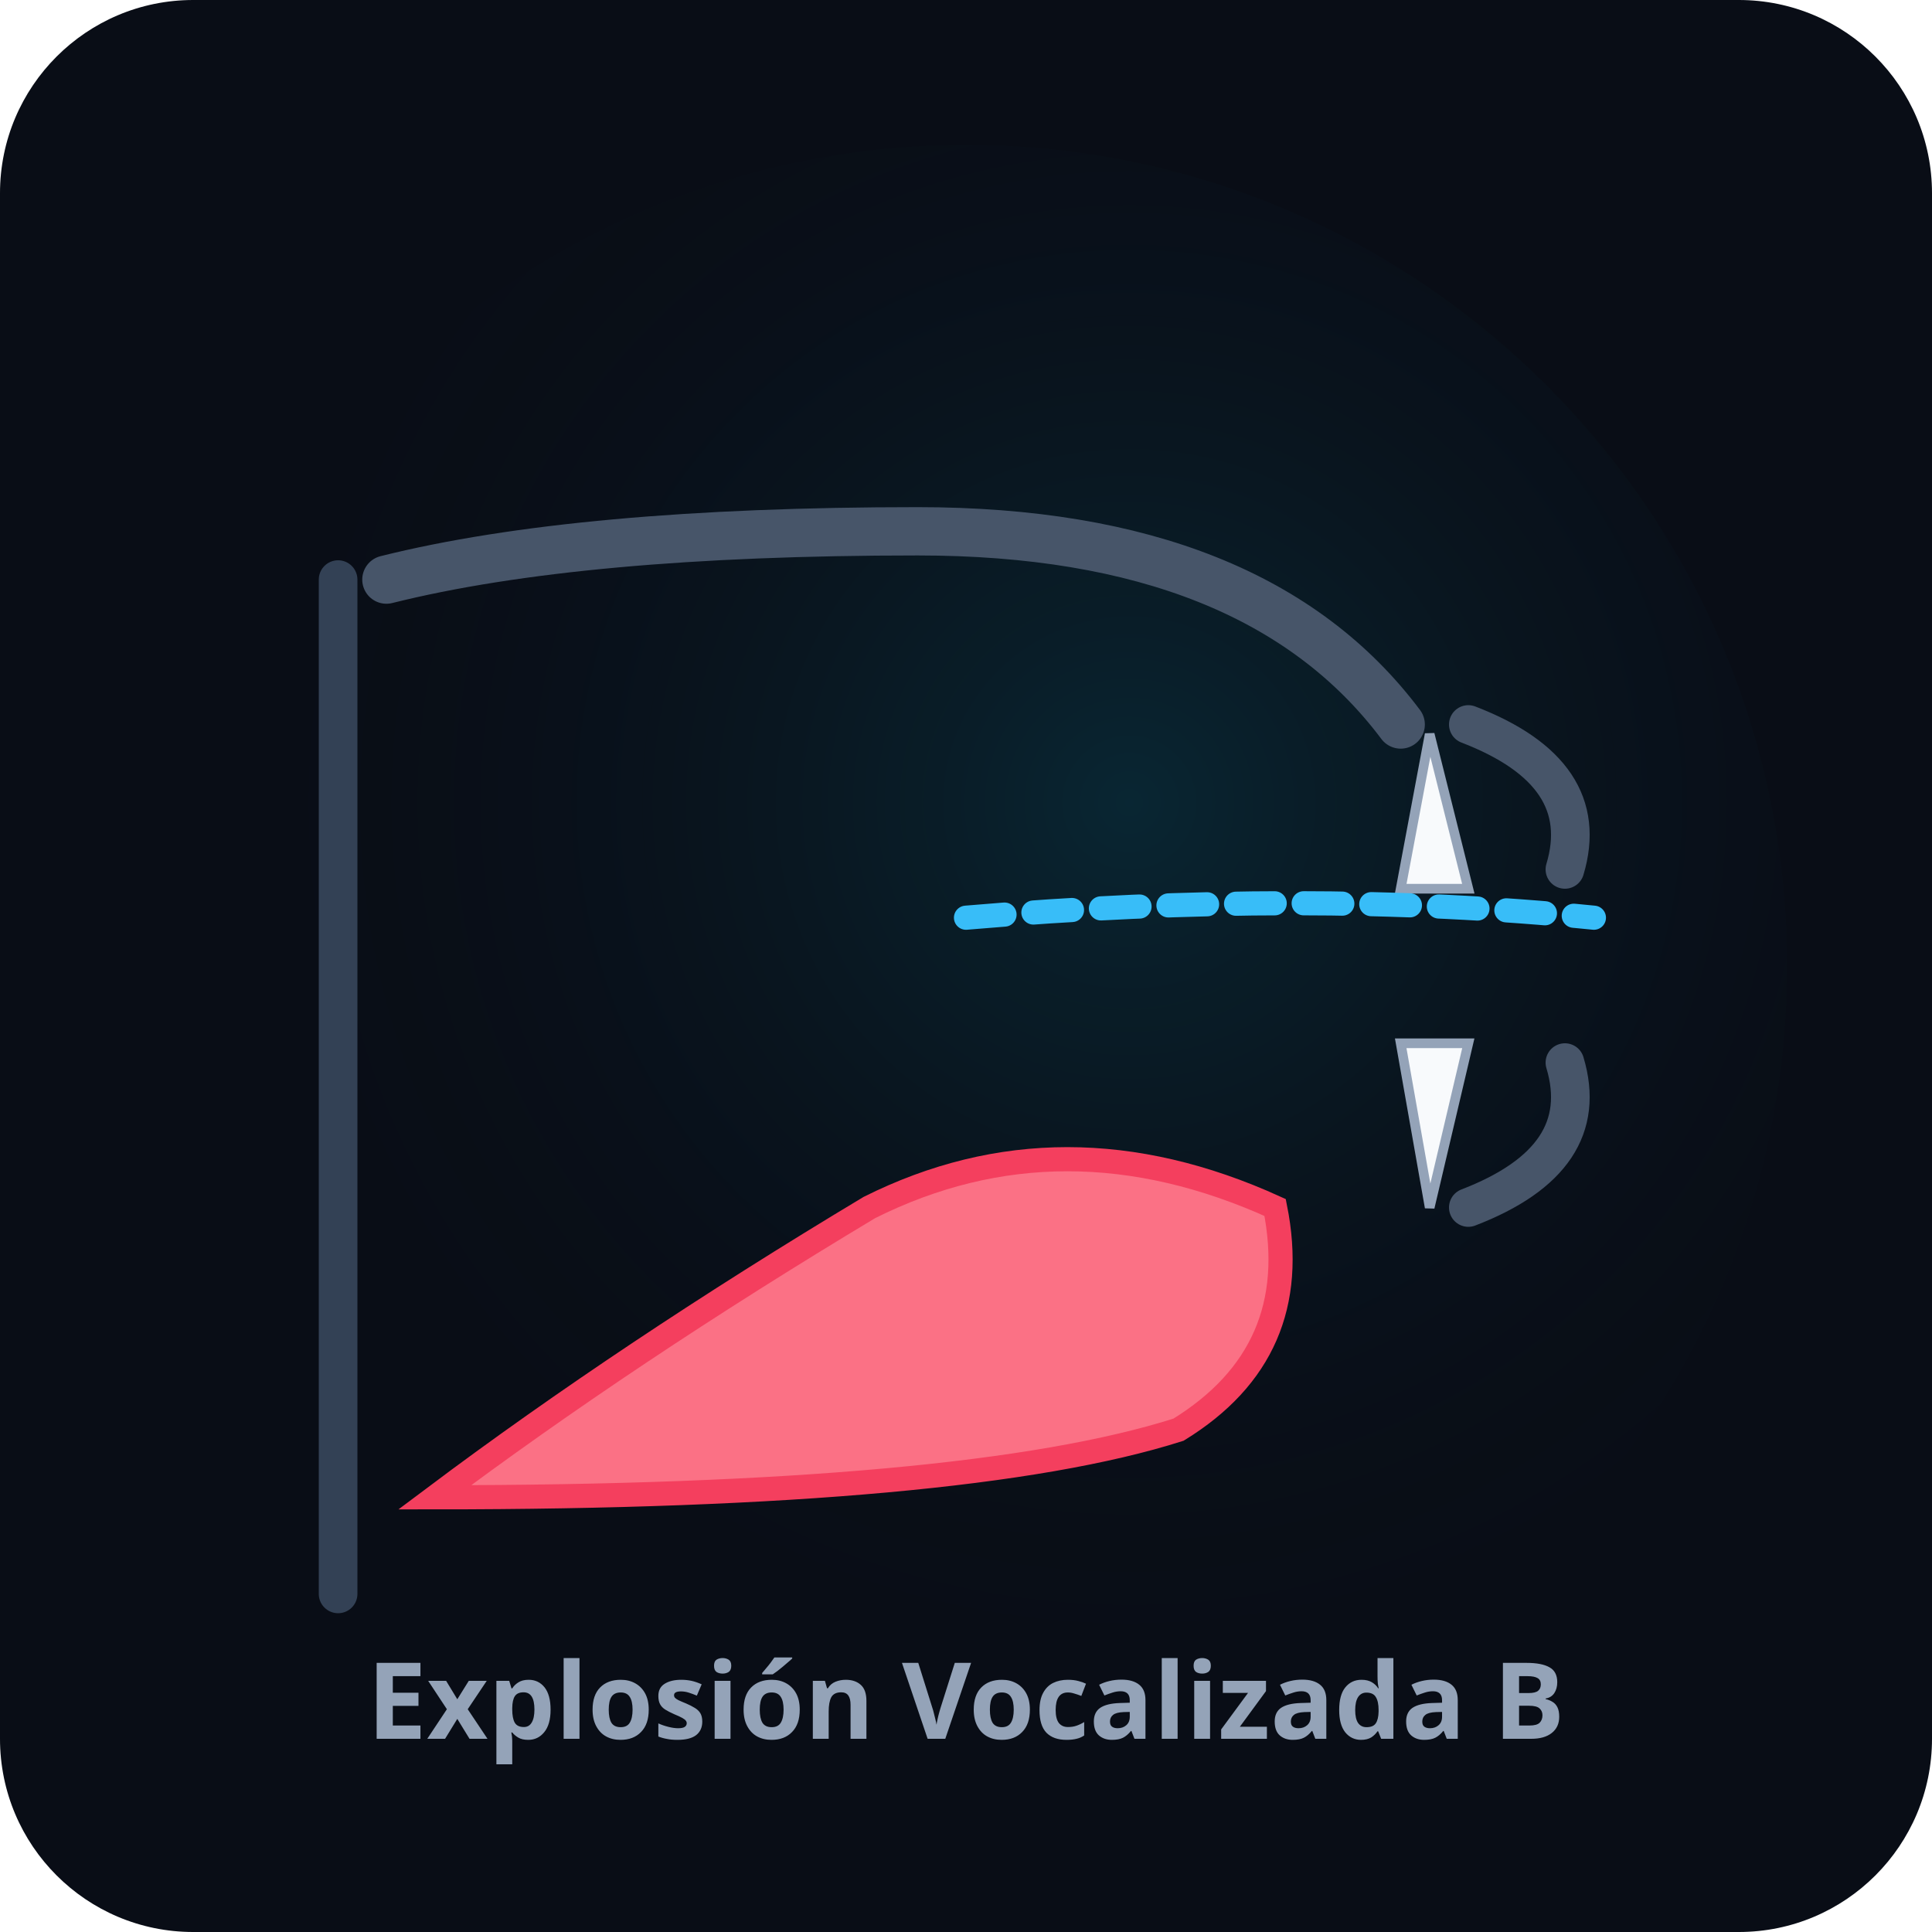
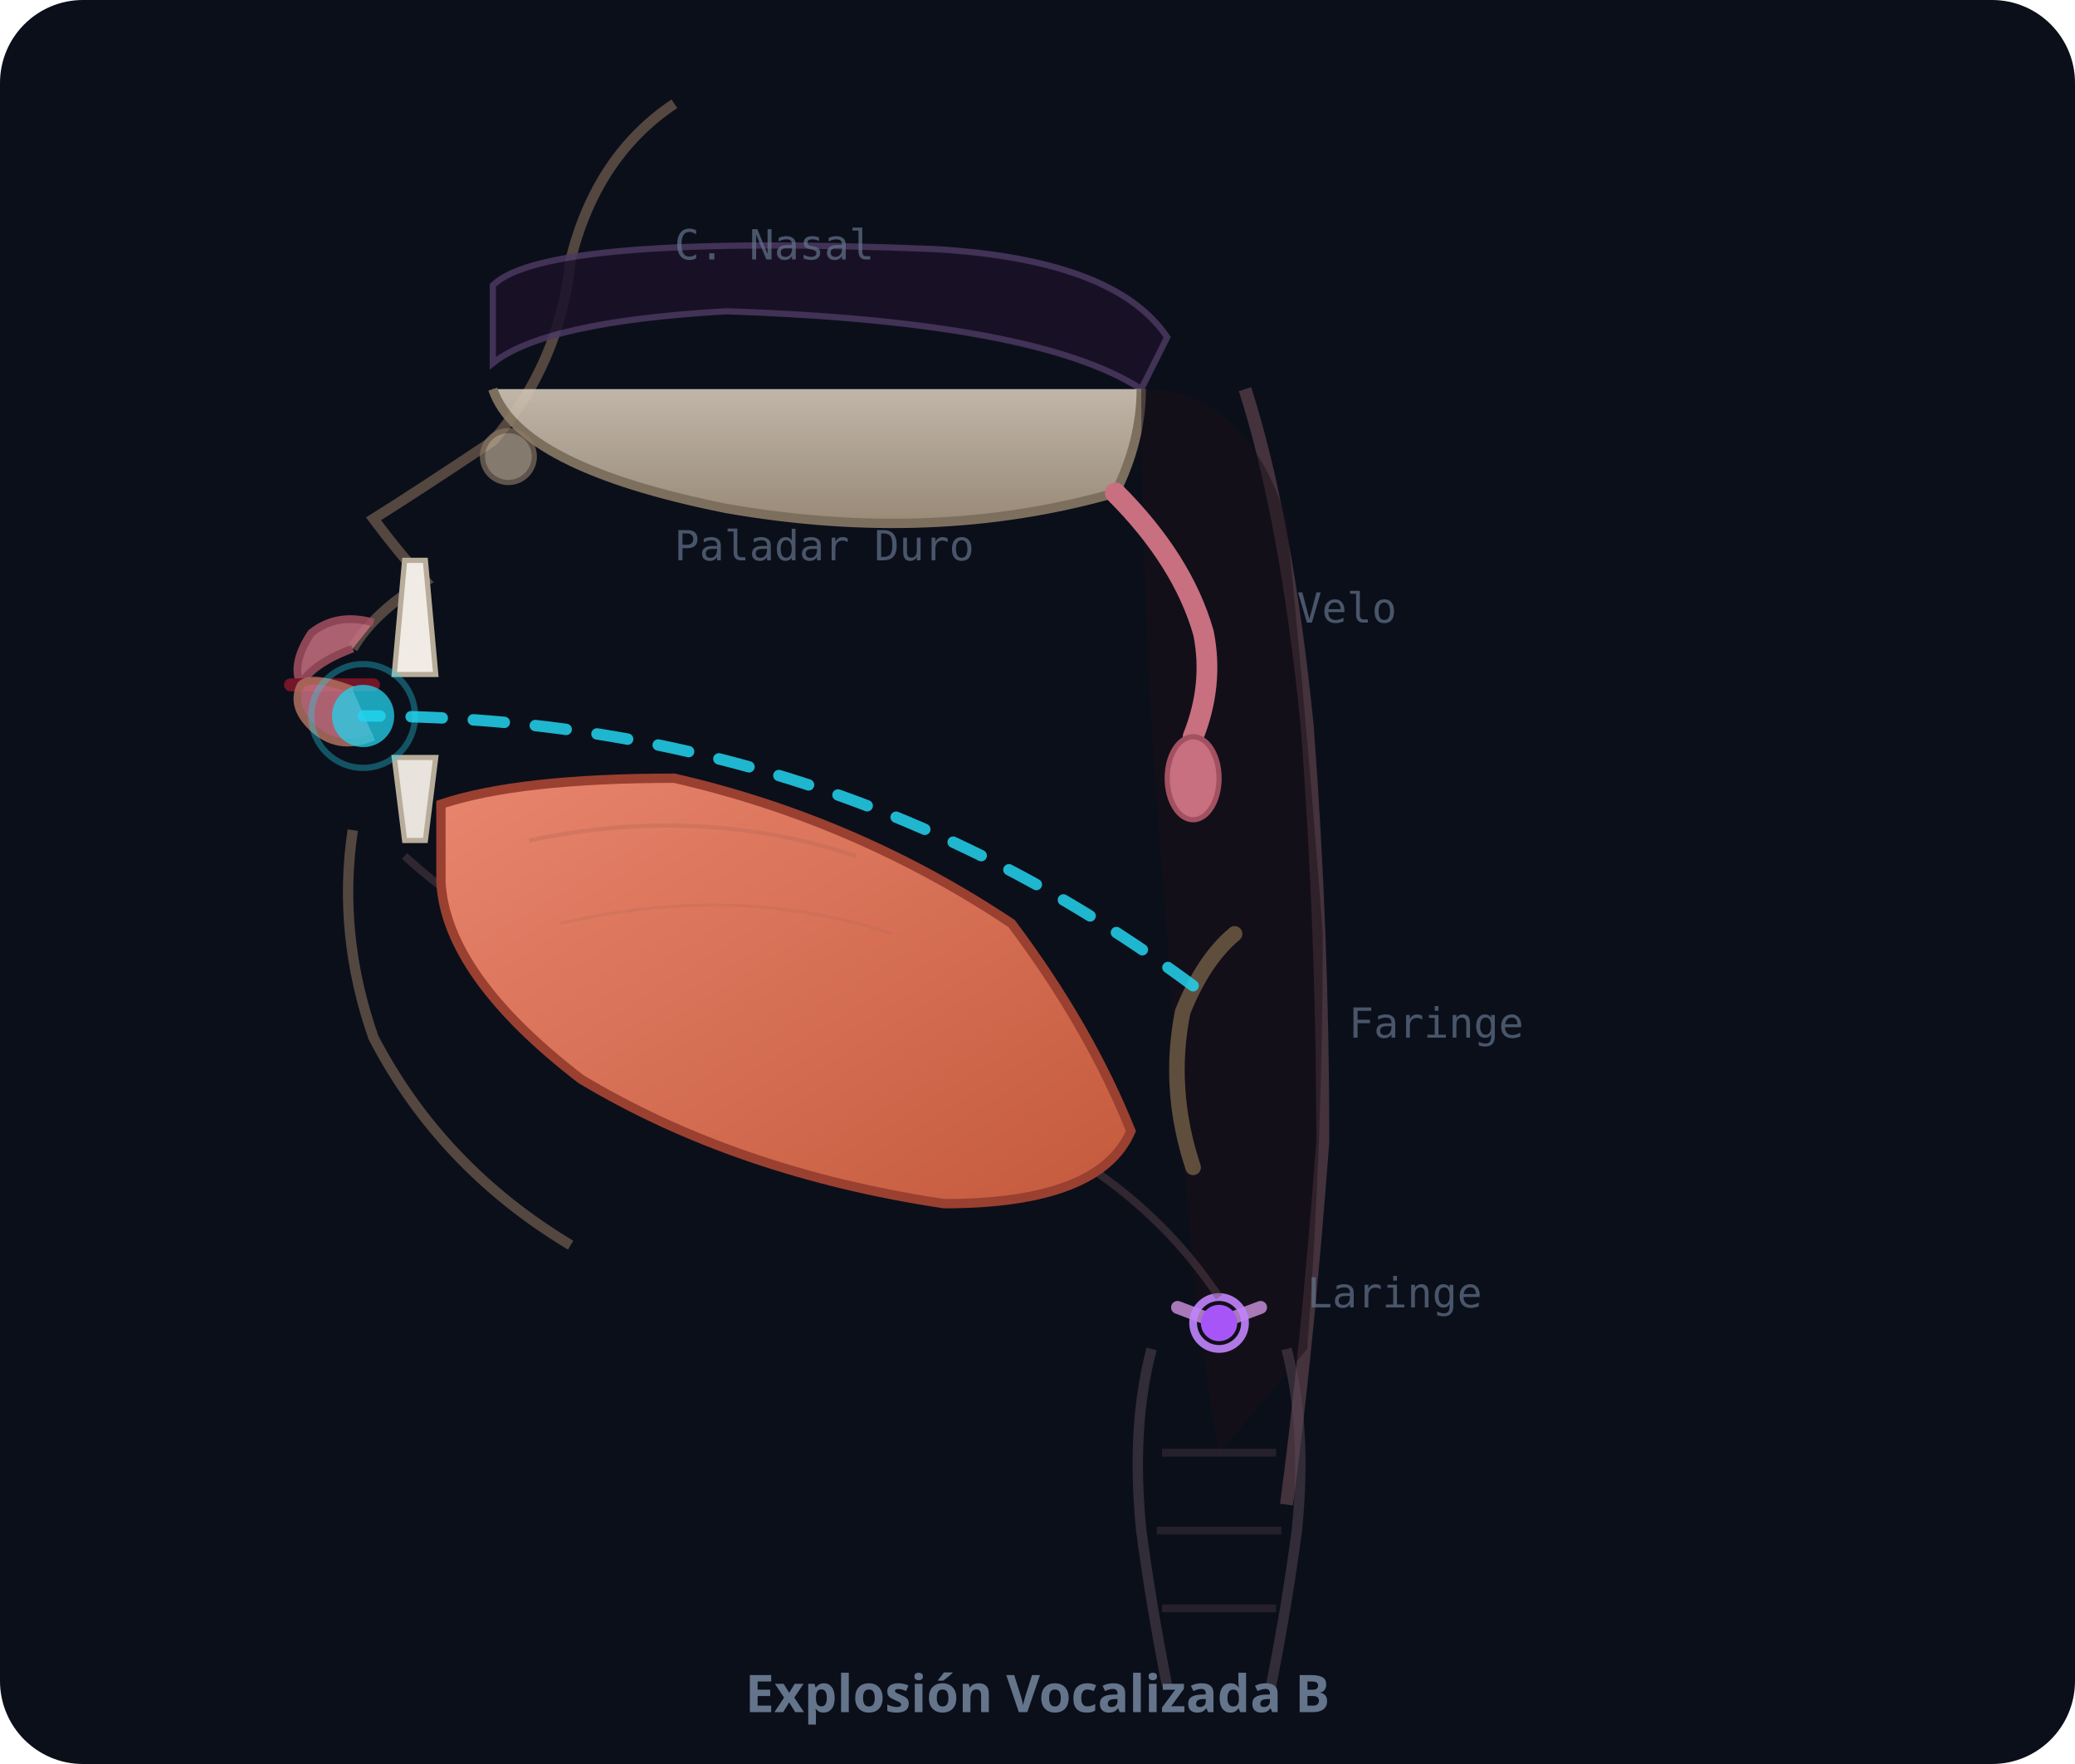
- <svg xmlns="http://www.w3.org/2000/svg" viewBox="0 0 200 200" width="100%" height="100%">
+ <svg xmlns="http://www.w3.org/2000/svg" viewBox="0 0 400 340" width="100%" height="100%">
  <defs>
-     <radialGradient id="latGlow" cx="60%" cy="40%" r="55%">
-       <stop offset="0%" stop-color="#06B6D4" stop-opacity="0.15" />
-       <stop offset="100%" stop-color="#090D16" stop-opacity="0" />
-     </radialGradient>
+     <linearGradient id="tngG-plosive_bl" x1="0%" y1="0%" x2="100%" y2="100%">
+       <stop offset="0%" stop-color="#e8856e" />
+       <stop offset="100%" stop-color="#c45a3c" />
+     </linearGradient>
+     <linearGradient id="boneG-plosive_bl" x1="0%" y1="0%" x2="0%" y2="100%">
+       <stop offset="0%" stop-color="#d4c8b8" />
+       <stop offset="100%" stop-color="#a89880" />
+     </linearGradient>
  </defs>
-   <rect width="200" height="200" rx="20" fill="#090D16" />
-   <circle cx="100" cy="100" r="85" fill="url(#latGlow)" />
-   <path d="M 35 60 L 35 165" stroke="#334155" stroke-width="4" stroke-linecap="round" />
-   <path d="M 40 60 Q 60 55 95 55 Q 130 55 145 75" stroke="#475569" stroke-width="5" stroke-linecap="round" fill="none" />
-   <path d="M 148 76 L 152 92 L 145 92 Z" fill="#F8FAFC" stroke="#94A3B8" stroke-width="1" />
-   <path d="M 148 125 L 152 108 L 145 108 Z" fill="#F8FAFC" stroke="#94A3B8" stroke-width="1" />
-   <path d="M 152 75 Q 165 80 162 90" stroke="#475569" stroke-width="4" stroke-linecap="round" fill="none" />
-   <path d="M 152 125 Q 165 120 162 110" stroke="#475569" stroke-width="4" stroke-linecap="round" fill="none" />
-   <path d="M 45 155 Q 65 140 90 125 Q 110 115 132 125 Q 135 140 122 148 Q 100 155 45 155 Z" fill="#FB7185" stroke="#F43F5E" stroke-width="2.5" />
-   <path d="M 100 95 Q 135 92 165 95" stroke="#38BDF8" stroke-width="2.5" stroke-dasharray="4,3" fill="none" stroke-linecap="round" />
-   <text x="100" y="180" fill="#94A3B8" font-family="system-ui, sans-serif" font-size="11" font-weight="bold" text-anchor="middle">Explosión Vocalizada B</text>
+   <rect width="400" height="340" rx="16" fill="#0b0f1a" />
+   <path d="M 130 20 Q 115 30 110 50 Q 108 70 95 85 Q 80 95 72 100 Q 78 108 82 112 Q 72 118 68 125" fill="none" stroke="#7a6555" stroke-width="2" opacity="0.65" />
+   <path d="M 68 160 Q 65 180 72 200 Q 85 225 110 240" fill="none" stroke="#7a6555" stroke-width="2" opacity="0.65" />
+   <path d="M 95 55 Q 105 45 180 48 Q 215 50 225 65 L 220 75 Q 200 62 140 60 Q 105 62 95 70 Z" fill="#1a1228" stroke="#4a3860" stroke-width="1.2" opacity="0.85" />
+   <path d="M 95 75 Q 100 90 140 98 Q 180 105 215 95 Q 220 85 220 75" fill="url(#boneG-plosive_bl)" stroke="#8a7a65" stroke-width="1.8" opacity="0.9" />
+   <circle cx="98" cy="88" r="5" fill="#c4b49a" stroke="#8a7a65" stroke-width="1" opacity="0.65" />
+   <path d="M 78 108 L 82 108 L 84 130 L 76 130 Z" fill="#f0ebe4" stroke="#b8ad9a" stroke-width="1" />
+   <path d="M 68 125 Q 60 128 58 132 Q 56 128 60 122 Q 65 118 72 120" fill="#c87080" stroke="#a35060" stroke-width="1.5" opacity="0.85" />
+   <line x1="56" y1="132" x2="72" y2="132" stroke="#731628" stroke-width="2.5" stroke-linecap="round" />
+   <g transform="translate(0, 0)">
+     <path d="M 76 146 L 84 146 L 82 162 L 78 162 Z" fill="#e8e3dc" stroke="#b8ad9a" stroke-width="1" />
+   </g>
+   <path d="M 68 133 Q 60 130 58 132 Q 56 136 60 140 Q 65 145 72 142" fill="#c87080" stroke="#b07060" stroke-width="1.5" opacity="0.85" />
+   <path d="M 240 75 Q 248 100 252 140 Q 255 180 255 220 Q 252 260 248 290" fill="none" stroke="#6a4a55" stroke-width="2.5" opacity="0.6" />
+   <path d="M 220 75 Q 240 75 248 100 Q 252 140 255 180 Q 255 220 252 260 L 235 280     Q 230 250 228 220 Q 225 180 222 140 Q 220 100 220 75 Z" fill="#1a1018" opacity="0.5" />
+   <path d="M 215 95 Q 228 108 232 122 Q 234 132 230 142" fill="none" stroke="#c87080" stroke-width="4" stroke-linecap="round" />
+   <ellipse cx="230" cy="150" rx="5" ry="8" fill="#c87080" stroke="#a35060" stroke-width="1" />
+   <path d="M 230 225 Q 225 210 228 195 Q 232 185 238 180" fill="none" stroke="#8a7050" stroke-width="3" stroke-linecap="round" opacity="0.65" />
+   <path d="M 222 260 Q 218 275 220 295 Q 222 310 225 325" fill="none" stroke="#5a4a55" stroke-width="2" opacity="0.5" />
+   <path d="M 248 260 Q 252 275 250 295 Q 248 310 245 325" fill="none" stroke="#5a4a55" stroke-width="2" opacity="0.5" />
+   <line x1="224" y1="280" x2="246" y2="280" stroke="#4a3a45" stroke-width="1.5" opacity="0.4" />
+   <line x1="223" y1="295" x2="247" y2="295" stroke="#4a3a45" stroke-width="1.5" opacity="0.4" />
+   <line x1="224" y1="310" x2="246" y2="310" stroke="#4a3a45" stroke-width="1.5" opacity="0.4" />
+   <g transform="translate(235, 255)">
+     <line x1="-8" y1="-3" x2="0" y2="0" stroke="#a878b8" stroke-width="2.5" stroke-linecap="round" />
+     <line x1="8" y1="-3" x2="0" y2="0" stroke="#a878b8" stroke-width="2.5" stroke-linecap="round" />
+     <circle cx="0" cy="0" r="5" fill="none" stroke="#c084fc" stroke-width="1.5" opacity="0.9">
+       <animate attributeName="r" values="5;18;5" dur="0.9s" repeatCount="indefinite" />
+       <animate attributeName="opacity" values="0.9;0;0.9" dur="0.9s" repeatCount="indefinite" />
+     </circle>
+     <circle cx="0" cy="0" r="3.5" fill="#a855f7">
+       <animate attributeName="opacity" values="0.35;1;0.35" dur="0.45s" repeatCount="indefinite" />
+     </circle>
+   </g>
+   <path d="M 78 165 Q 100 185 140 200 Q 180 210 210 225 Q 225 235 235 250" fill="none" stroke="#6a4a50" stroke-width="1.5" opacity="0.4" />
+   <path d="M 85 155 Q 100 150 130 150 Q 165 158 195 178 Q 210 198 218 218 Q 212 232 182 232 Q 142 226 112 208 Q 86 188 85 170 Z" fill="url(#tngG-plosive_bl)" stroke="#9a4030" stroke-width="1.8" />
+   <path d="M 102 162 Q 135 155 165 165" fill="none" stroke="#b86855" stroke-width="0.8" opacity="0.4" />
+   <path d="M 108 178 Q 142 170 172 180" fill="none" stroke="#b86855" stroke-width="0.6" opacity="0.3" />
+   <circle cx="70" cy="138" r="6" fill="#22d3ee" opacity="0.75" />
+   <circle cx="70" cy="138" r="10" fill="none" stroke="#22d3ee" stroke-width="1.2" opacity="0.35" />
+   <path d="M 230 190 Q 160 138 70 138" fill="none" stroke="#22d3ee" stroke-width="2.2" stroke-linecap="round" stroke-dasharray="6 6" opacity="0.85">
+     <animate attributeName="stroke-dashoffset" values="40;0" dur="0.85s" repeatCount="indefinite" />
+   </path>
+   <g font-size="8" fill="#64748b" font-family="monospace" opacity="0.7">
+     <text x="130" y="50">C. Nasal</text>
+     <text x="130" y="108">Paladar Duro</text>
+     <text x="250" y="120">Velo</text>
+     <text x="260" y="200">Faringe</text>
+     <text x="252" y="252">Laringe</text>
+   </g>
+   <text x="200" y="330" fill="#64748b" font-family="system-ui, sans-serif" font-size="10" font-weight="bold" text-anchor="middle">Explosión Vocalizada B</text>
</svg>
